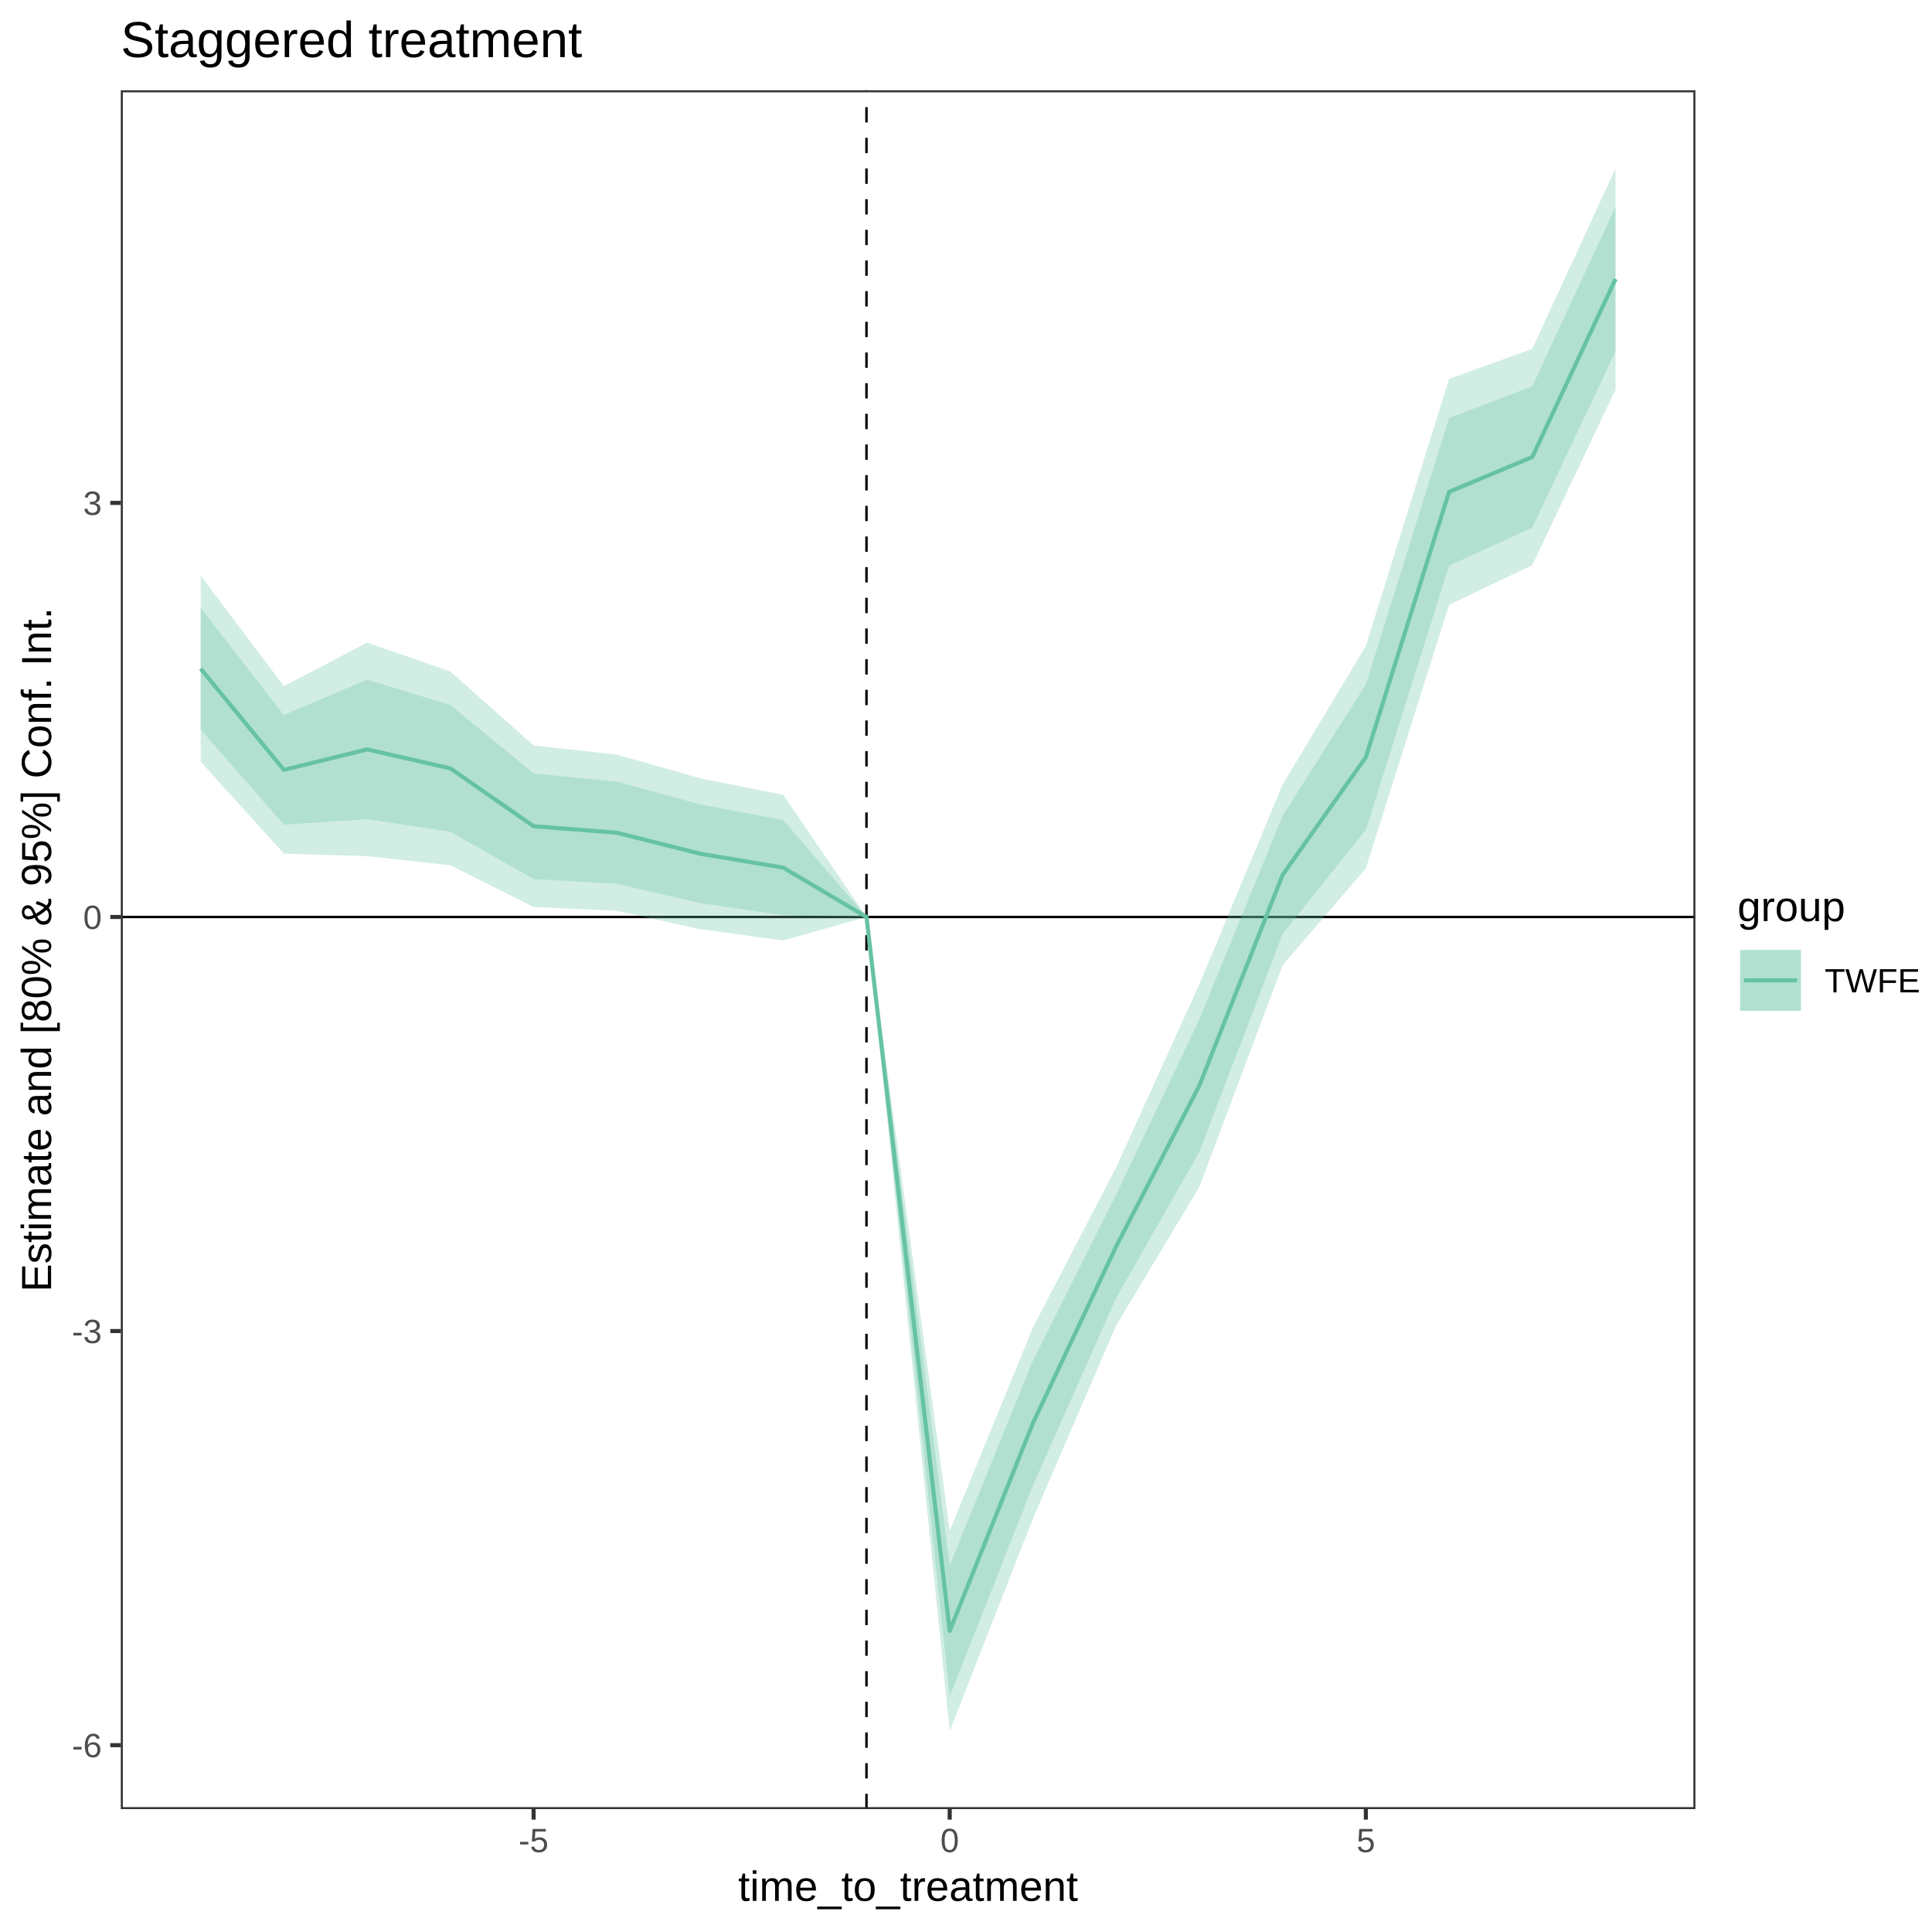
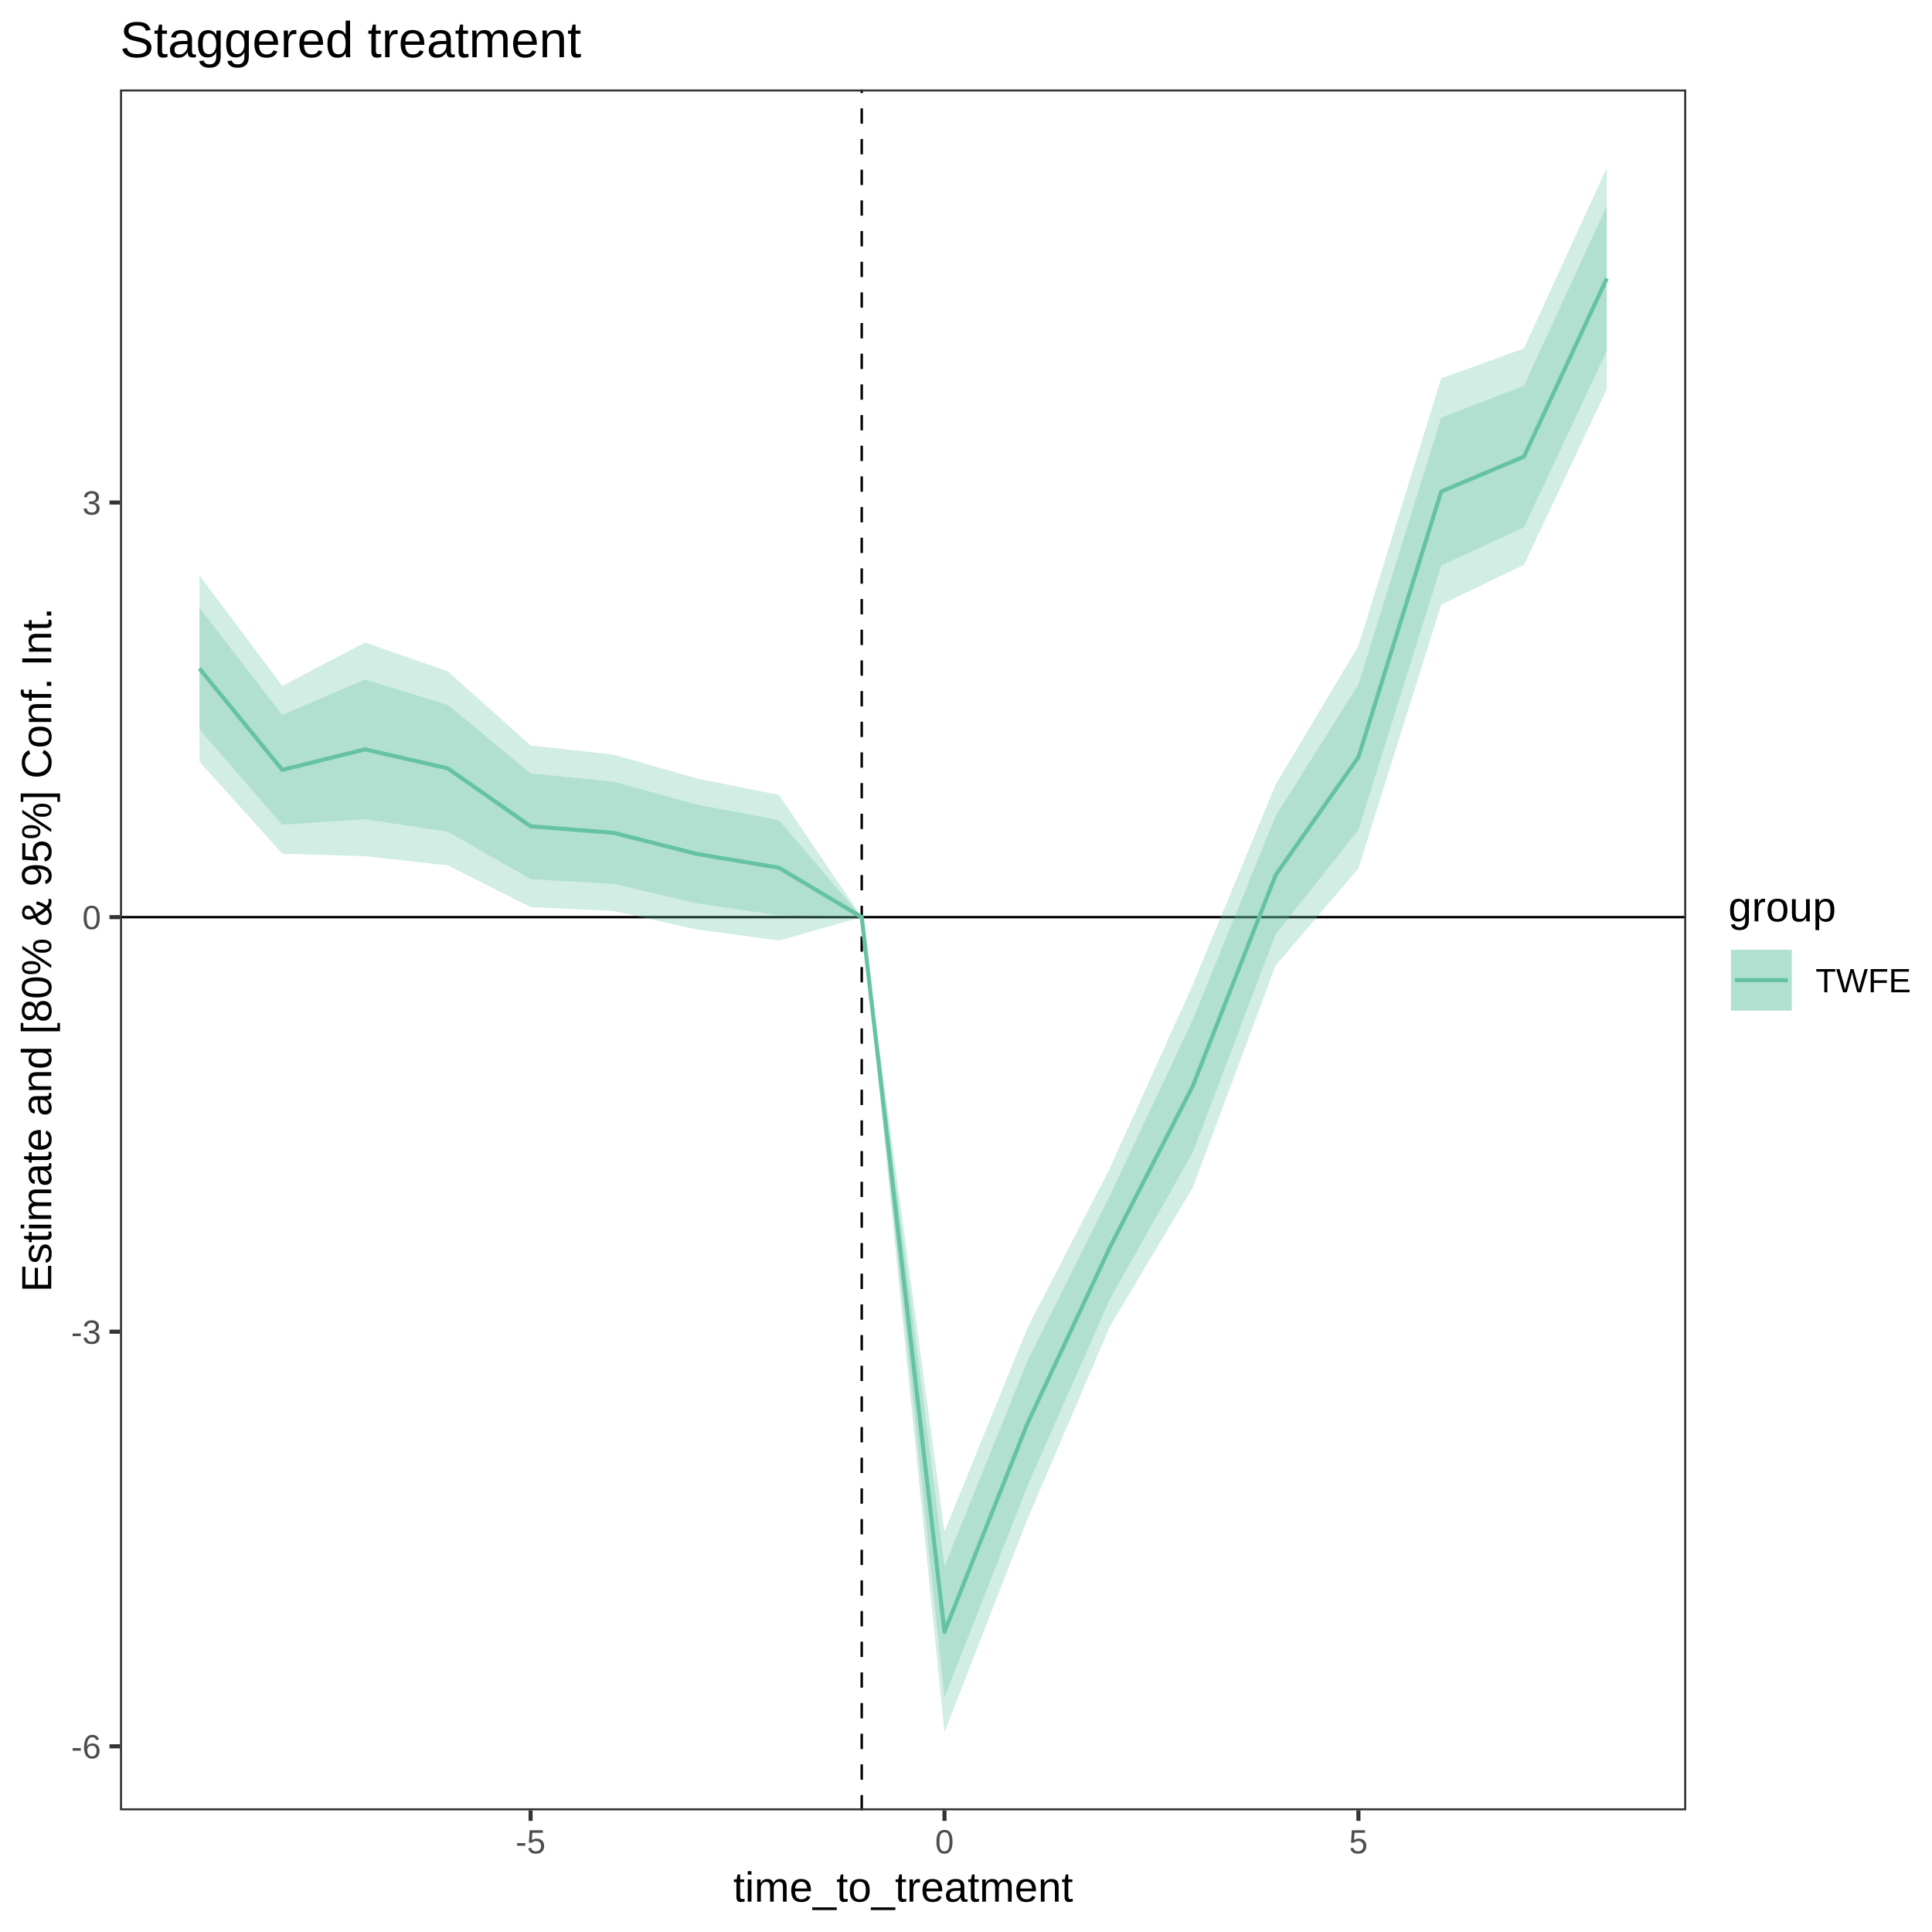
<svg xmlns="http://www.w3.org/2000/svg" class="svglite" width="504.00pt" height="504.00pt" viewBox="0 0 504.00 504.00">
  <defs>
    <style type="text/css">
    .svglite line, .svglite polyline, .svglite polygon, .svglite path, .svglite rect, .svglite circle {
      fill: none;
      stroke: #000000;
      stroke-linecap: round;
      stroke-linejoin: round;
      stroke-miterlimit: 10.00;
    }
    .svglite text {
      white-space: pre;
    }
  </style>
  </defs>
  <rect width="100%" height="100%" style="stroke: none; fill: #FFFFFF;" />
  <defs>
    <clipPath id="cpMC4wMHw1MDQuMDB8MC4wMHw1MDQuMDA=">
      <rect x="0.00" y="0.00" width="504.00" height="504.00" />
    </clipPath>
  </defs>
  <g clip-path="url(#cpMC4wMHw1MDQuMDB8MC4wMHw1MDQuMDA=)">
-     <rect x="0" y="0.00" width="504.00" height="504.00" style="stroke-width: 1.07; stroke: #FFFFFF; fill: #FFFFFF;" />
+     <rect x="0.00" y="-0" width="504.00" height="504.00" style="stroke-width: 1.07; stroke: #FFFFFF; fill: #FFFFFF;" />
  </g>
  <defs>
-     <clipPath id="cpMzEuNTF8NDQyLjI4fDIzLjU1fDQ3MS45NQ==">
-       <rect x="31.51" y="23.55" width="410.77" height="448.40" />
+     <clipPath id="cpMzEuMzB8NDM5Ljg5fDIzLjM0fDQ3Mi4yNw==">
+       <rect x="31.30" y="23.34" width="408.59" height="448.93" />
    </clipPath>
  </defs>
-   <g clip-path="url(#cpMzEuNTF8NDQyLjI4fDIzLjU1fDQ3MS45NQ==)">
-     <rect x="31.51" y="23.55" width="410.77" height="448.40" style="stroke-width: 1.07; stroke: none; fill: #FFFFFF;" />
-     <line x1="226.04" y1="471.95" x2="226.04" y2="23.55" style="stroke-width: 0.64; stroke-dasharray: 4.00,4.00; stroke-linecap: butt;" />
-     <line x1="31.51" y1="239.21" x2="442.28" y2="239.21" style="stroke-width: 0.64; stroke-linecap: butt;" />
-     <polygon points="52.35,158.59 74.06,186.55 95.77,177.28 117.49,183.92 139.20,201.77 160.91,203.91 182.62,209.84 204.33,213.94 226.04,239.21 247.75,408.37 269.46,354.94 291.17,311.67 312.88,265.91 334.59,212.83 356.31,178.57 378.02,109.05 399.73,100.77 421.44,53.92 421.44,91.66 399.73,137.65 378.02,147.58 356.31,216.48 334.59,243.65 312.88,300.46 291.17,338.64 269.46,387.53 247.75,442.53 226.04,239.21 204.33,238.76 182.62,235.58 160.91,230.55 139.20,229.32 117.49,216.98 95.77,213.70 74.06,215.12 52.35,190.31 " style="stroke-width: 0.00; stroke: none; stroke-linecap: butt; fill: #66C2A5; fill-opacity: 0.30;" />
-     <polyline points="52.35,158.59 74.06,186.55 95.77,177.28 117.49,183.92 139.20,201.77 160.91,203.91 182.62,209.84 204.33,213.94 226.04,239.21 247.75,408.37 269.46,354.94 291.17,311.67 312.88,265.91 334.59,212.83 356.31,178.57 378.02,109.05 399.73,100.77 421.44,53.92 " style="stroke-width: 1.07; stroke: none; stroke-linecap: butt;" />
-     <polyline points="421.44,91.66 399.73,137.65 378.02,147.58 356.31,216.48 334.59,243.65 312.88,300.46 291.17,338.64 269.46,387.53 247.75,442.53 226.04,239.21 204.33,238.76 182.62,235.58 160.91,230.55 139.20,229.32 117.49,216.98 95.77,213.70 74.06,215.12 52.35,190.31 " style="stroke-width: 1.07; stroke: none; stroke-linecap: butt;" />
-     <polygon points="52.35,150.19 74.06,178.99 95.77,167.64 117.49,175.17 139.20,194.47 160.91,196.86 182.62,203.02 204.33,207.36 226.04,239.21 247.75,399.33 269.46,346.32 291.17,304.53 312.88,256.76 334.59,204.67 356.31,168.53 378.02,98.85 399.73,91.01 421.44,43.93 421.44,101.64 399.73,147.41 378.02,157.78 356.31,226.52 334.59,251.81 312.88,309.61 291.17,345.77 269.46,396.16 247.75,451.57 226.04,239.21 204.33,245.33 182.62,242.39 160.91,237.60 139.20,236.61 117.49,225.73 95.77,223.34 74.06,222.69 52.35,198.71 " style="stroke-width: 0.00; stroke: none; stroke-linecap: butt; fill: #66C2A5; fill-opacity: 0.30;" />
-     <polyline points="52.35,150.19 74.06,178.99 95.77,167.64 117.49,175.17 139.20,194.47 160.91,196.86 182.62,203.02 204.33,207.36 226.04,239.21 247.75,399.33 269.46,346.32 291.17,304.53 312.88,256.76 334.59,204.67 356.31,168.53 378.02,98.85 399.73,91.01 421.44,43.93 " style="stroke-width: 1.07; stroke: none; stroke-linecap: butt;" />
-     <polyline points="421.44,101.64 399.73,147.41 378.02,157.78 356.31,226.52 334.59,251.81 312.88,309.61 291.17,345.77 269.46,396.16 247.75,451.57 226.04,239.21 204.33,245.33 182.62,242.39 160.91,237.60 139.20,236.61 117.49,225.73 95.77,223.34 74.06,222.69 52.35,198.71 " style="stroke-width: 1.07; stroke: none; stroke-linecap: butt;" />
-     <polyline points="52.35,174.45 74.06,200.84 95.77,195.49 117.49,200.45 139.20,215.54 160.91,217.23 182.62,222.71 204.33,226.35 226.04,239.21 247.75,425.45 269.46,371.24 291.17,325.15 312.88,283.18 334.59,228.24 356.31,197.53 378.02,128.31 399.73,119.21 421.44,72.79 " style="stroke-width: 1.07; stroke: #66C2A5; stroke-linecap: butt;" />
-     <rect x="31.51" y="23.55" width="410.77" height="448.40" style="stroke-width: 1.07; stroke: #333333;" />
+   <g clip-path="url(#cpMzEuMzB8NDM5Ljg5fDIzLjM0fDQ3Mi4yNw==)">
+     <rect x="31.30" y="23.34" width="408.59" height="448.93" style="stroke-width: 1.07; stroke: none; fill: #FFFFFF;" />
+     <line x1="224.80" y1="472.27" x2="224.80" y2="23.34" style="stroke-width: 0.64; stroke-dasharray: 4.00,4.00; stroke-linecap: butt;" />
+     <line x1="31.30" y1="239.25" x2="439.89" y2="239.25" style="stroke-width: 0.64; stroke-linecap: butt;" />
+     <polygon points="52.03,158.53 73.63,186.53 95.22,177.25 116.82,183.90 138.42,201.76 160.01,203.91 181.61,209.84 203.20,213.95 224.80,239.25 246.39,408.61 267.99,355.12 289.58,311.80 311.18,265.98 332.78,212.84 354.37,178.54 375.97,108.94 397.56,100.65 419.16,53.74 419.16,91.52 397.56,137.57 375.97,147.51 354.37,216.50 332.78,243.69 311.18,300.58 289.58,338.79 267.99,387.75 246.39,442.81 224.80,239.25 203.20,238.80 181.61,235.61 160.01,230.58 138.42,229.35 116.82,216.99 95.22,213.71 73.63,215.14 52.03,190.30 " style="stroke-width: 0.00; stroke: none; stroke-linecap: butt; fill: #66C2A5; fill-opacity: 0.30;" />
+     <polyline points="52.03,158.53 73.63,186.53 95.22,177.25 116.82,183.90 138.42,201.76 160.01,203.91 181.61,209.84 203.20,213.95 224.80,239.25 246.39,408.61 267.99,355.12 289.58,311.80 311.18,265.98 332.78,212.84 354.37,178.54 375.97,108.94 397.56,100.65 419.16,53.74 " style="stroke-width: 1.07; stroke: none; stroke-linecap: butt;" />
+     <polyline points="419.16,91.52 397.56,137.57 375.97,147.51 354.37,216.50 332.78,243.69 311.18,300.58 289.58,338.79 267.99,387.75 246.39,442.81 224.80,239.25 203.20,238.80 181.61,235.61 160.01,230.58 138.42,229.35 116.82,216.99 95.22,213.71 73.63,215.14 52.03,190.30 " style="stroke-width: 1.07; stroke: none; stroke-linecap: butt;" />
+     <polygon points="52.03,150.12 73.63,178.95 95.22,167.59 116.82,175.14 138.42,194.46 160.01,196.85 181.61,203.02 203.20,207.37 224.80,239.25 246.39,399.56 267.99,346.49 289.58,304.65 311.18,256.82 332.78,204.67 354.37,168.49 375.97,98.72 397.56,90.88 419.16,43.74 419.16,101.52 397.56,147.35 375.97,157.72 354.37,226.54 332.78,251.86 311.18,309.73 289.58,345.94 267.99,396.39 246.39,451.86 224.80,239.25 203.20,245.38 181.61,242.43 160.01,237.64 138.42,236.65 116.82,225.76 95.22,223.36 73.63,222.71 52.03,198.70 " style="stroke-width: 0.00; stroke: none; stroke-linecap: butt; fill: #66C2A5; fill-opacity: 0.30;" />
+     <polyline points="52.03,150.12 73.63,178.95 95.22,167.59 116.82,175.14 138.42,194.46 160.01,196.85 181.61,203.02 203.20,207.37 224.80,239.25 246.39,399.56 267.99,346.49 289.58,304.65 311.18,256.82 332.78,204.67 354.37,168.49 375.97,98.72 397.56,90.88 419.16,43.74 " style="stroke-width: 1.07; stroke: none; stroke-linecap: butt;" />
+     <polyline points="419.16,101.52 397.56,147.35 375.97,157.72 354.37,226.54 332.78,251.86 311.18,309.73 289.58,345.94 267.99,396.39 246.39,451.86 224.80,239.25 203.20,245.38 181.61,242.43 160.01,237.64 138.42,236.65 116.82,225.76 95.22,223.36 73.63,222.71 52.03,198.70 " style="stroke-width: 1.07; stroke: none; stroke-linecap: butt;" />
+     <polyline points="52.03,174.41 73.63,200.83 95.22,195.48 116.82,200.45 138.42,215.56 160.01,217.25 181.61,222.73 203.20,226.37 224.80,239.25 246.39,425.71 267.99,371.44 289.58,325.30 311.18,283.28 332.78,228.27 354.37,197.52 375.97,128.22 397.56,119.11 419.16,72.63 " style="stroke-width: 1.07; stroke: #66C2A5; stroke-linecap: butt;" />
+     <rect x="31.30" y="23.34" width="408.59" height="448.93" style="stroke-width: 1.07; stroke: #333333;" />
  </g>
  <g clip-path="url(#cpMC4wMHw1MDQuMDB8MC4wMHw1MDQuMDA=)">
-     <text x="26.58" y="458.40" text-anchor="end" style="font-size: 8.80px;fill: #4D4D4D; font-family: &quot;Arial&quot;;" textLength="7.86px" lengthAdjust="spacingAndGlyphs">-6</text>
-     <text x="26.58" y="350.38" text-anchor="end" style="font-size: 8.80px;fill: #4D4D4D; font-family: &quot;Arial&quot;;" textLength="7.86px" lengthAdjust="spacingAndGlyphs">-3</text>
-     <text x="26.58" y="242.35" text-anchor="end" style="font-size: 8.80px;fill: #4D4D4D; font-family: &quot;Arial&quot;;" textLength="5.03px" lengthAdjust="spacingAndGlyphs">0</text>
-     <text x="26.58" y="134.33" text-anchor="end" style="font-size: 8.80px;fill: #4D4D4D; font-family: &quot;Arial&quot;;" textLength="5.03px" lengthAdjust="spacingAndGlyphs">3</text>
-     <polyline points="28.77,455.26 31.51,455.26 " style="stroke-width: 1.07; stroke: #333333; stroke-linecap: butt;" />
-     <polyline points="28.77,347.23 31.51,347.23 " style="stroke-width: 1.07; stroke: #333333; stroke-linecap: butt;" />
-     <polyline points="28.77,239.21 31.51,239.21 " style="stroke-width: 1.07; stroke: #333333; stroke-linecap: butt;" />
-     <polyline points="28.77,131.19 31.51,131.19 " style="stroke-width: 1.07; stroke: #333333; stroke-linecap: butt;" />
-     <polyline points="139.20,474.69 139.20,471.95 " style="stroke-width: 1.07; stroke: #333333; stroke-linecap: butt;" />
-     <polyline points="247.75,474.69 247.75,471.95 " style="stroke-width: 1.07; stroke: #333333; stroke-linecap: butt;" />
-     <polyline points="356.31,474.69 356.31,471.95 " style="stroke-width: 1.07; stroke: #333333; stroke-linecap: butt;" />
-     <text x="139.20" y="483.17" text-anchor="middle" style="font-size: 8.80px;fill: #4D4D4D; font-family: &quot;Arial&quot;;" textLength="7.86px" lengthAdjust="spacingAndGlyphs">-5</text>
-     <text x="247.75" y="483.17" text-anchor="middle" style="font-size: 8.80px;fill: #4D4D4D; font-family: &quot;Arial&quot;;" textLength="5.03px" lengthAdjust="spacingAndGlyphs">0</text>
-     <text x="356.31" y="483.17" text-anchor="middle" style="font-size: 8.80px;fill: #4D4D4D; font-family: &quot;Arial&quot;;" textLength="5.03px" lengthAdjust="spacingAndGlyphs">5</text>
-     <text x="236.90" y="495.88" text-anchor="middle" style="font-size: 11.00px; font-family: &quot;Arial&quot;;" textLength="95.83px" lengthAdjust="spacingAndGlyphs">time_to_treatment</text>
-     <text transform="translate(13.33,247.75) rotate(-90)" text-anchor="middle" style="font-size: 11.00px; font-family: &quot;Arial&quot;;" textLength="185.08px" lengthAdjust="spacingAndGlyphs">Estimate and [80% &amp; 95%] Conf. Int.</text>
-     <rect x="453.24" y="231.12" width="45.28" height="33.26" style="stroke-width: 1.07; stroke: none; fill: #FFFFFF;" />
-     <text x="453.24" y="240.30" style="font-size: 11.00px; font-family: &quot;Arial&quot;;" textLength="31.53px" lengthAdjust="spacingAndGlyphs">group</text>
-     <rect x="453.24" y="247.10" width="17.28" height="17.28" style="stroke-width: 1.07; stroke: none; fill: #FFFFFF;" />
-     <rect x="453.95" y="247.81" width="15.86" height="15.86" style="stroke-width: 1.07; stroke: none; stroke-linecap: butt; stroke-linejoin: miter; fill: #66C2A5; fill-opacity: 0.30;" />
-     <rect x="453.95" y="247.81" width="15.86" height="15.86" style="stroke-width: 1.07; stroke: none; stroke-linecap: butt; stroke-linejoin: miter; fill: #66C2A5; fill-opacity: 0.30;" />
-     <line x1="454.97" y1="255.74" x2="468.79" y2="255.74" style="stroke-width: 1.07; stroke: #66C2A5; stroke-linecap: butt;" />
-     <text x="476.00" y="258.88" style="font-size: 8.80px; font-family: &quot;Arial&quot;;" textLength="22.52px" lengthAdjust="spacingAndGlyphs">TWFE</text>
-     <text x="31.51" y="14.90" style="font-size: 13.20px; font-family: &quot;Arial&quot;;" textLength="129.99px" lengthAdjust="spacingAndGlyphs">Staggered treatment</text>
+     <text x="26.37" y="458.71" text-anchor="end" style="font-size: 8.80px;fill: #4D4D4D; font-family: &quot;Arial&quot;;" textLength="7.83px" lengthAdjust="spacingAndGlyphs">-6</text>
+     <text x="26.37" y="350.56" text-anchor="end" style="font-size: 8.80px;fill: #4D4D4D; font-family: &quot;Arial&quot;;" textLength="7.83px" lengthAdjust="spacingAndGlyphs">-3</text>
+     <text x="26.37" y="242.40" text-anchor="end" style="font-size: 8.80px;fill: #4D4D4D; font-family: &quot;Arial&quot;;" textLength="4.90px" lengthAdjust="spacingAndGlyphs">0</text>
+     <text x="26.37" y="134.25" text-anchor="end" style="font-size: 8.80px;fill: #4D4D4D; font-family: &quot;Arial&quot;;" textLength="4.90px" lengthAdjust="spacingAndGlyphs">3</text>
+     <polyline points="28.56,455.56 31.30,455.56 " style="stroke-width: 1.07; stroke: #333333; stroke-linecap: butt;" />
+     <polyline points="28.56,347.40 31.30,347.40 " style="stroke-width: 1.07; stroke: #333333; stroke-linecap: butt;" />
+     <polyline points="28.56,239.25 31.30,239.25 " style="stroke-width: 1.07; stroke: #333333; stroke-linecap: butt;" />
+     <polyline points="28.56,131.10 31.30,131.10 " style="stroke-width: 1.07; stroke: #333333; stroke-linecap: butt;" />
+     <polyline points="138.42,475.01 138.42,472.27 " style="stroke-width: 1.07; stroke: #333333; stroke-linecap: butt;" />
+     <polyline points="246.39,475.01 246.39,472.27 " style="stroke-width: 1.07; stroke: #333333; stroke-linecap: butt;" />
+     <polyline points="354.37,475.01 354.37,472.27 " style="stroke-width: 1.07; stroke: #333333; stroke-linecap: butt;" />
+     <text x="138.42" y="483.50" text-anchor="middle" style="font-size: 8.80px;fill: #4D4D4D; font-family: &quot;Arial&quot;;" textLength="7.83px" lengthAdjust="spacingAndGlyphs">-5</text>
+     <text x="246.39" y="483.50" text-anchor="middle" style="font-size: 8.80px;fill: #4D4D4D; font-family: &quot;Arial&quot;;" textLength="4.90px" lengthAdjust="spacingAndGlyphs">0</text>
+     <text x="354.37" y="483.50" text-anchor="middle" style="font-size: 8.80px;fill: #4D4D4D; font-family: &quot;Arial&quot;;" textLength="4.90px" lengthAdjust="spacingAndGlyphs">5</text>
+     <text x="235.60" y="496.09" text-anchor="middle" style="font-size: 11.00px; font-family: &quot;Arial&quot;;" textLength="88.66px" lengthAdjust="spacingAndGlyphs">time_to_treatment</text>
+     <text transform="translate(13.37,247.80) rotate(-90)" text-anchor="middle" style="font-size: 11.00px; font-family: &quot;Arial&quot;;" textLength="178.51px" lengthAdjust="spacingAndGlyphs">Estimate and [80% &amp; 95%] Conf. Int.</text>
+     <rect x="450.85" y="231.26" width="47.67" height="33.08" style="stroke-width: 1.07; stroke: none; fill: #FFFFFF;" />
+     <text x="450.85" y="240.37" style="font-size: 11.00px; font-family: &quot;Arial&quot;;" textLength="28.14px" lengthAdjust="spacingAndGlyphs">group</text>
+     <rect x="450.85" y="247.06" width="17.28" height="17.28" style="stroke-width: 1.07; stroke: none; fill: #FFFFFF;" />
+     <rect x="451.56" y="247.77" width="15.86" height="15.86" style="stroke-width: 1.07; stroke: none; stroke-linecap: butt; stroke-linejoin: miter; fill: #66C2A5; fill-opacity: 0.30;" />
+     <rect x="451.56" y="247.77" width="15.86" height="15.86" style="stroke-width: 1.07; stroke: none; stroke-linecap: butt; stroke-linejoin: miter; fill: #66C2A5; fill-opacity: 0.30;" />
+     <line x1="452.58" y1="255.70" x2="466.40" y2="255.70" style="stroke-width: 1.07; stroke: #66C2A5; stroke-linecap: butt;" />
+     <text x="473.61" y="258.86" style="font-size: 8.80px; font-family: &quot;Arial&quot;;" textLength="24.91px" lengthAdjust="spacingAndGlyphs">TWFE</text>
+     <text x="31.30" y="14.94" style="font-size: 13.20px; font-family: &quot;Arial&quot;;" textLength="120.26px" lengthAdjust="spacingAndGlyphs">Staggered treatment</text>
  </g>
</svg>
